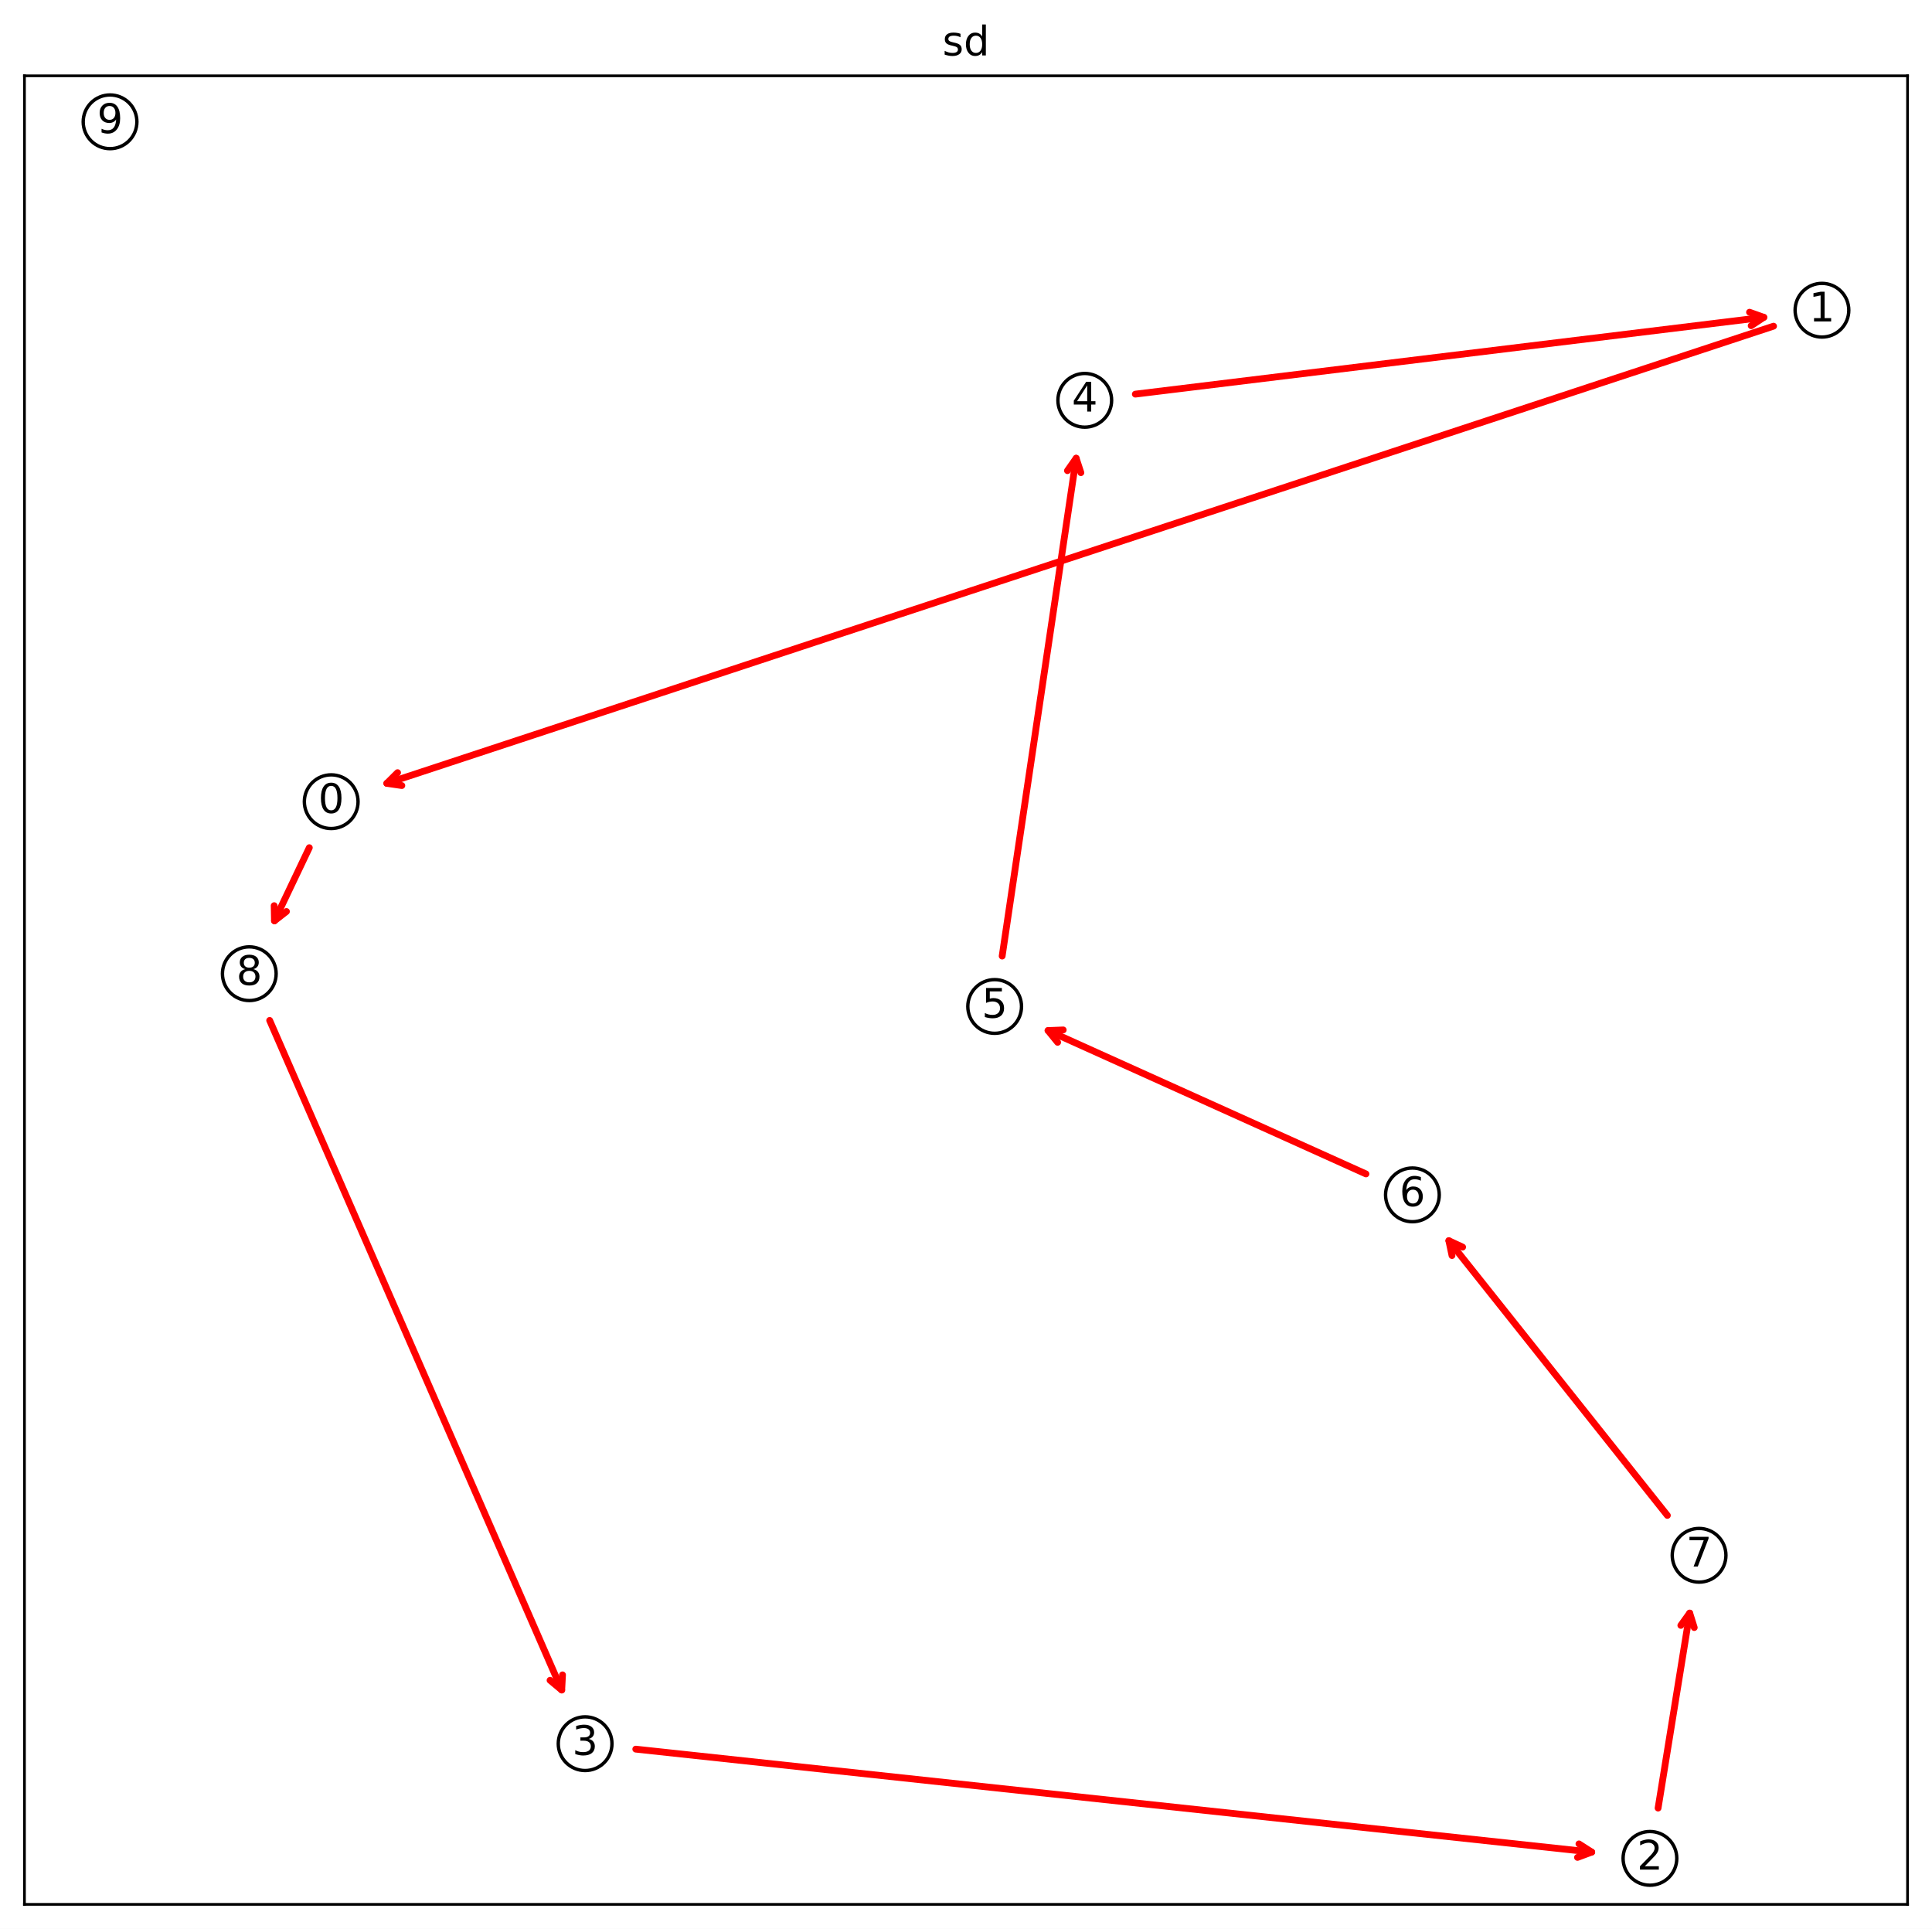
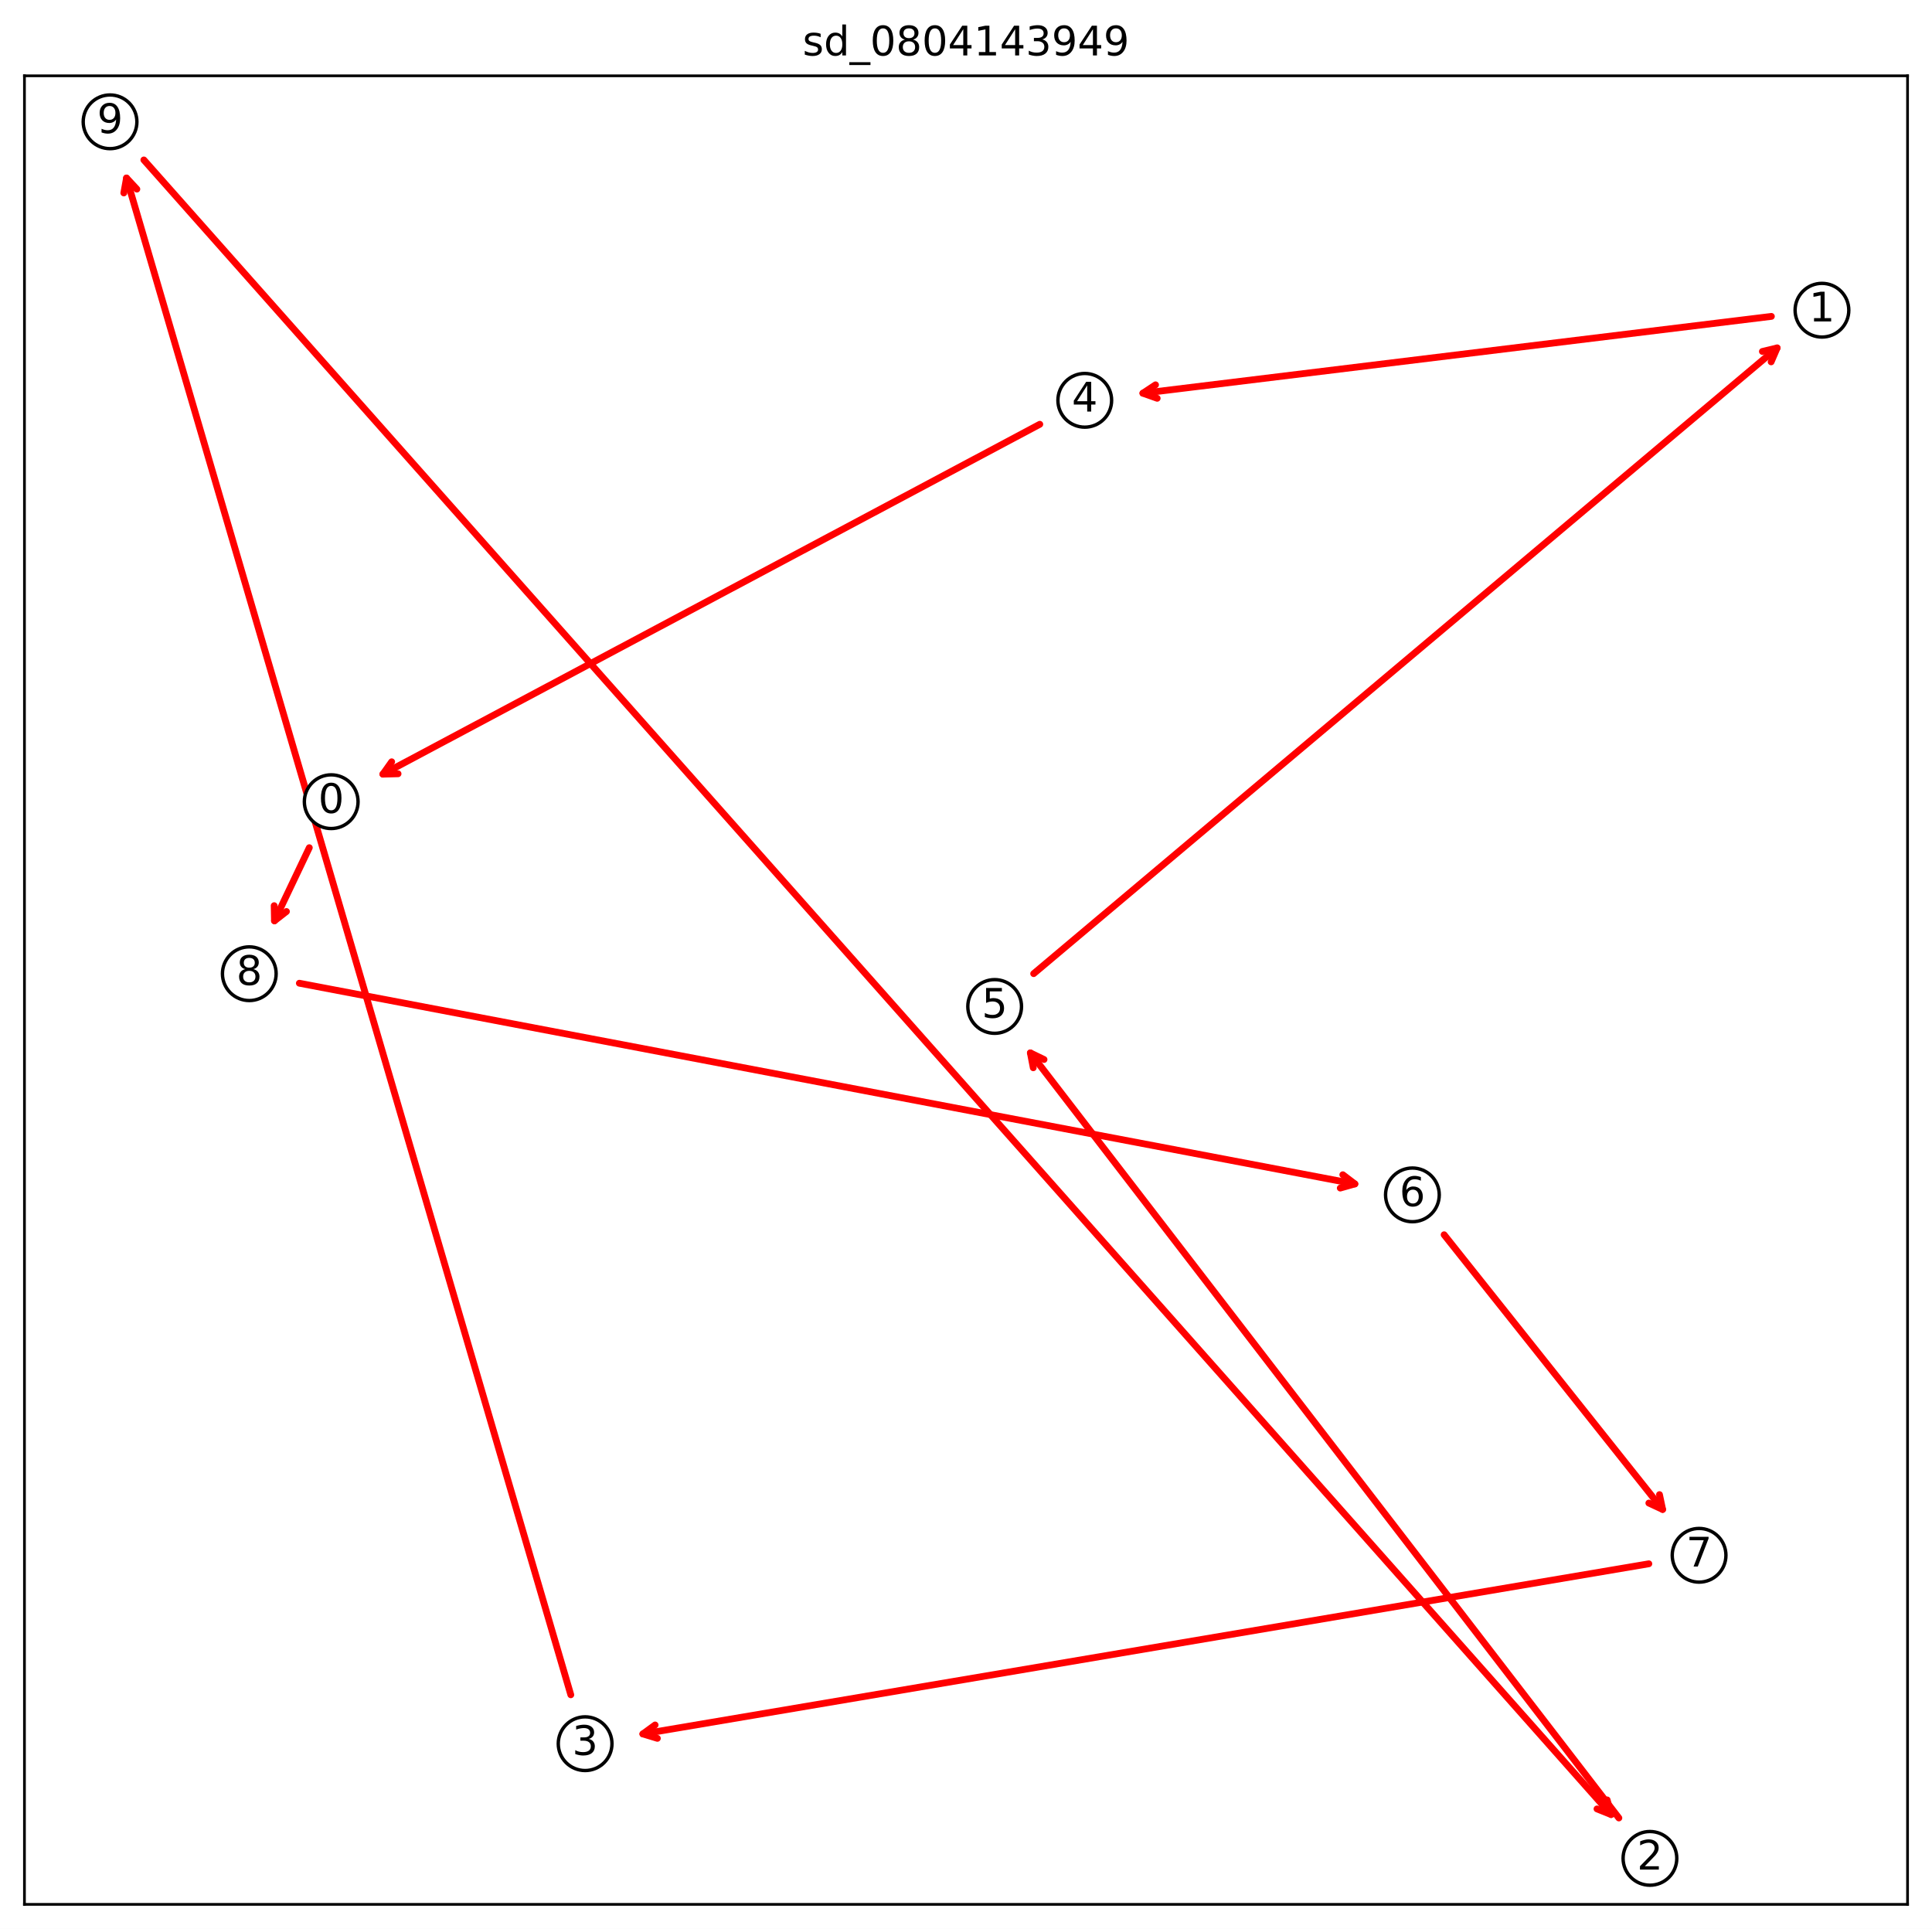
<svg xmlns="http://www.w3.org/2000/svg" xmlns:xlink="http://www.w3.org/1999/xlink" width="568.8pt" height="567.838pt" viewBox="0 0 568.8 567.838" version="1.1">
  <defs>
    <style type="text/css">*{stroke-linejoin: round; stroke-linecap: butt}</style>
  </defs>
  <g id="figure_1">
    <g id="patch_1">
      <path d="M 0 567.838  L 568.8 567.838  L 568.8 0  L 0 0  z " style="fill: #ffffff" />
    </g>
    <g id="axes_1">
      <g id="patch_2">
        <path d="M 7.2 560.638  L 561.6 560.638  L 561.6 22.318  L 7.2 22.318  z " style="fill: #ffffff" />
      </g>
      <g id="matplotlib.axis_1" />
      <g id="matplotlib.axis_2" />
      <g id="patch_3">
        <path d="M 91.062 249.555  Q 85.453 261.333 80.806 271.093  " style="fill: none; stroke: #ff0000; stroke-width: 2; stroke-linecap: round" />
        <path d="M 84.331 268.341  L 80.806 271.093  L 80.72 266.622  " style="fill: none; stroke: #ff0000; stroke-width: 2; stroke-linecap: round" />
      </g>
      <g id="patch_4">
-         <path d="M 79.392 300.404  Q 122.831 399.996 165.376 497.538  " style="fill: none; stroke: #ff0000; stroke-width: 2; stroke-linecap: round" />
-         <path d="M 165.61 493.072  L 165.376 497.538  L 161.944 494.671  " style="fill: none; stroke: #ff0000; stroke-width: 2; stroke-linecap: round" />
+         <path d="M 88.133 289.457  Q 244.61 319.21 398.891 348.545  " style="fill: none; stroke: #ff0000; stroke-width: 2; stroke-linecap: round" />
+         <path d="M 395.335 345.833  L 398.891 348.545  L 394.588 349.763  " style="fill: none; stroke: #ff0000; stroke-width: 2; stroke-linecap: round" />
      </g>
      <g id="patch_5">
-         <path d="M 187.176 514.94  Q 329.012 530.215 468.624 545.25  " style="fill: none; stroke: #ff0000; stroke-width: 2; stroke-linecap: round" />
-         <path d="M 464.861 542.833  L 468.624 545.25  L 464.433 546.81  " style="fill: none; stroke: #ff0000; stroke-width: 2; stroke-linecap: round" />
+         <path d="M 425.163 363.503  Q 458.026 404.816 489.496 444.379  " style="fill: none; stroke: #ff0000; stroke-width: 2; stroke-linecap: round" />
+         <path d="M 488.571 440.004  L 489.496 444.379  L 485.441 442.494  " style="fill: none; stroke: #ff0000; stroke-width: 2; stroke-linecap: round" />
      </g>
      <g id="patch_6">
-         <path d="M 488.16 532.291  Q 492.993 502.482 497.469 474.881  " style="fill: none; stroke: #ff0000; stroke-width: 2; stroke-linecap: round" />
-         <path d="M 494.855 478.509  L 497.469 474.881  L 498.803 479.149  " style="fill: none; stroke: #ff0000; stroke-width: 2; stroke-linecap: round" />
+         <path d="M 485.438 460.372  Q 336.247 485.603 189.261 510.461  " style="fill: none; stroke: #ff0000; stroke-width: 2; stroke-linecap: round" />
+         <path d="M 193.538 511.765  L 189.261 510.461  L 192.871 507.822  " style="fill: none; stroke: #ff0000; stroke-width: 2; stroke-linecap: round" />
      </g>
      <g id="patch_7">
-         <path d="M 490.891 446.132  Q 458.028 404.819 426.557 365.256  " style="fill: none; stroke: #ff0000; stroke-width: 2; stroke-linecap: round" />
-         <path d="M 427.482 369.632  L 426.557 365.256  L 430.613 367.142  " style="fill: none; stroke: #ff0000; stroke-width: 2; stroke-linecap: round" />
+         <path d="M 168.05 498.942  Q 102.334 274.6 37.246 52.404  " style="fill: none; stroke: #ff0000; stroke-width: 2; stroke-linecap: round" />
+         <path d="M 36.451 56.805  L 37.246 52.404  L 40.29 55.68  " style="fill: none; stroke: #ff0000; stroke-width: 2; stroke-linecap: round" />
      </g>
      <g id="patch_8">
-         <path d="M 402.153 345.599  Q 354.334 324.033 308.553 303.387  " style="fill: none; stroke: #ff0000; stroke-width: 2; stroke-linecap: round" />
-         <path d="M 311.377 306.855  L 308.553 303.387  L 313.021 303.208  " style="fill: none; stroke: #ff0000; stroke-width: 2; stroke-linecap: round" />
+         <path d="M 42.353 47.084  Q 259.08 291.479 474.324 534.201  " style="fill: none; stroke: #ff0000; stroke-width: 2; stroke-linecap: round" />
+         <path d="M 473.167 529.881  L 474.324 534.201  L 470.174 532.535  " style="fill: none; stroke: #ff0000; stroke-width: 2; stroke-linecap: round" />
      </g>
      <g id="patch_9">
-         <path d="M 295.046 281.464  Q 306.103 207.076 316.832 134.9  " style="fill: none; stroke: #ff0000; stroke-width: 2; stroke-linecap: round" />
-         <path d="M 314.266 138.562  L 316.832 134.9  L 318.222 139.151  " style="fill: none; stroke: #ff0000; stroke-width: 2; stroke-linecap: round" />
+         <path d="M 476.613 535.205  Q 389.299 421.697 303.348 309.961  " style="fill: none; stroke: #ff0000; stroke-width: 2; stroke-linecap: round" />
+         <path d="M 304.201 314.351  L 303.348 309.961  L 307.372 311.912  " style="fill: none; stroke: #ff0000; stroke-width: 2; stroke-linecap: round" />
      </g>
      <g id="patch_10">
-         <path d="M 334.252 116.032  Q 427.882 104.588 519.291 93.416  " style="fill: none; stroke: #ff0000; stroke-width: 2; stroke-linecap: round" />
-         <path d="M 515.078 91.916  L 519.291 93.416  L 515.564 95.887  " style="fill: none; stroke: #ff0000; stroke-width: 2; stroke-linecap: round" />
+         <path d="M 304.32 286.64  Q 414.622 193.812 523.212 102.424  " style="fill: none; stroke: #ff0000; stroke-width: 2; stroke-linecap: round" />
+         <path d="M 518.864 103.469  L 523.212 102.424  L 521.439 106.53  " style="fill: none; stroke: #ff0000; stroke-width: 2; stroke-linecap: round" />
      </g>
      <g id="patch_11">
-         <path d="M 522.152 96.022  Q 316.954 163.67 113.879 230.618  " style="fill: none; stroke: #ff0000; stroke-width: 2; stroke-linecap: round" />
-         <path d="M 118.304 231.265  L 113.879 230.618  L 117.052 227.466  " style="fill: none; stroke: #ff0000; stroke-width: 2; stroke-linecap: round" />
+         <path d="M 521.514 93.144  Q 427.885 104.588 336.475 115.76  " style="fill: none; stroke: #ff0000; stroke-width: 2; stroke-linecap: round" />
+         <path d="M 340.688 117.26  L 336.475 115.76  L 340.203 113.29  " style="fill: none; stroke: #ff0000; stroke-width: 2; stroke-linecap: round" />
      </g>
      <g id="patch_12">
+         <path d="M 306.127 124.903  Q 208.438 176.933 112.723 227.912  " style="fill: none; stroke: #ff0000; stroke-width: 2; stroke-linecap: round" />
+         <path d="M 117.193 227.796  L 112.723 227.912  L 115.313 224.266  " style="fill: none; stroke: #ff0000; stroke-width: 2; stroke-linecap: round" />
+       </g>
+       <g id="patch_13">
        <path d="M 7.2 560.638  L 7.2 22.318  " style="fill: none; stroke: #000000; stroke-width: 0.8; stroke-linejoin: miter; stroke-linecap: square" />
      </g>
-       <g id="patch_13">
+       <g id="patch_14">
        <path d="M 561.6 560.638  L 561.6 22.318  " style="fill: none; stroke: #000000; stroke-width: 0.8; stroke-linejoin: miter; stroke-linecap: square" />
      </g>
-       <g id="patch_14">
+       <g id="patch_15">
        <path d="M 7.2 560.638  L 561.6 560.638  " style="fill: none; stroke: #000000; stroke-width: 0.8; stroke-linejoin: miter; stroke-linecap: square" />
      </g>
-       <g id="patch_15">
+       <g id="patch_16">
        <path d="M 7.2 22.318  L 561.6 22.318  " style="fill: none; stroke: #000000; stroke-width: 0.8; stroke-linejoin: miter; stroke-linecap: square" />
      </g>
      <g id="PathCollection_1">
        <defs>
-           <path id="m304e640a51" d="M 0 7.906  C 2.097 7.906 4.108 7.073 5.59 5.59  C 7.073 4.108 7.906 2.097 7.906 0  C 7.906 -2.097 7.073 -4.108 5.59 -5.59  C 4.108 -7.073 2.097 -7.906 0 -7.906  C -2.097 -7.906 -4.108 -7.073 -5.59 -5.59  C -7.073 -4.108 -7.906 -2.097 -7.906 0  C -7.906 2.097 -7.073 4.108 -5.59 5.59  C -4.108 7.073 -2.097 7.906 0 7.906  z " style="stroke: #000000" />
+           <path id="m332ca2f144" d="M 0 7.906  C 2.097 7.906 4.108 7.073 5.59 5.59  C 7.073 4.108 7.906 2.097 7.906 0  C 7.906 -2.097 7.073 -4.108 5.59 -5.59  C 4.108 -7.073 2.097 -7.906 0 -7.906  C -2.097 -7.906 -4.108 -7.073 -5.59 -5.59  C -7.073 -4.108 -7.906 -2.097 -7.906 0  C -7.906 2.097 -7.073 4.108 -5.59 5.59  C -4.108 7.073 -2.097 7.906 0 7.906  z " style="stroke: #000000" />
        </defs>
-         <g clip-path="url(#p62810bb80d)">
-           <use xlink:href="#m304e640a51" x="97.51" y="236.014" style="fill: #ffffff; stroke: #000000" />
-           <use xlink:href="#m304e640a51" x="536.4" y="91.325" style="fill: #ffffff; stroke: #000000" />
-           <use xlink:href="#m304e640a51" x="485.759" y="547.095" style="fill: #ffffff; stroke: #000000" />
-           <use xlink:href="#m304e640a51" x="172.266" y="513.335" style="fill: #ffffff; stroke: #000000" />
-           <use xlink:href="#m304e640a51" x="319.367" y="117.851" style="fill: #ffffff; stroke: #000000" />
-           <use xlink:href="#m304e640a51" x="292.84" y="296.301" style="fill: #ffffff; stroke: #000000" />
-           <use xlink:href="#m304e640a51" x="415.826" y="351.765" style="fill: #ffffff; stroke: #000000" />
-           <use xlink:href="#m304e640a51" x="500.228" y="457.87" style="fill: #ffffff; stroke: #000000" />
-           <use xlink:href="#m304e640a51" x="73.395" y="286.655" style="fill: #ffffff; stroke: #000000" />
-           <use xlink:href="#m304e640a51" x="32.4" y="35.861" style="fill: #ffffff; stroke: #000000" />
+         <g clip-path="url(#p3631f7e28f)">
+           <use xlink:href="#m332ca2f144" x="97.51" y="236.014" style="fill: #ffffff; stroke: #000000" />
+           <use xlink:href="#m332ca2f144" x="536.4" y="91.325" style="fill: #ffffff; stroke: #000000" />
+           <use xlink:href="#m332ca2f144" x="485.759" y="547.095" style="fill: #ffffff; stroke: #000000" />
+           <use xlink:href="#m332ca2f144" x="172.266" y="513.335" style="fill: #ffffff; stroke: #000000" />
+           <use xlink:href="#m332ca2f144" x="319.367" y="117.851" style="fill: #ffffff; stroke: #000000" />
+           <use xlink:href="#m332ca2f144" x="292.84" y="296.301" style="fill: #ffffff; stroke: #000000" />
+           <use xlink:href="#m332ca2f144" x="415.826" y="351.765" style="fill: #ffffff; stroke: #000000" />
+           <use xlink:href="#m332ca2f144" x="500.228" y="457.87" style="fill: #ffffff; stroke: #000000" />
+           <use xlink:href="#m332ca2f144" x="73.395" y="286.655" style="fill: #ffffff; stroke: #000000" />
+           <use xlink:href="#m332ca2f144" x="32.4" y="35.861" style="fill: #ffffff; stroke: #000000" />
        </g>
      </g>
      <g id="text_1">
-         <g transform="translate(277.4653 16.31812) scale(0.12 -0.12)">
+         <g transform="translate(236.2903 16.31812) scale(0.12 -0.12)">
          <defs>
            <path id="DejaVuSans-73" d="M 2834 3397  L 2834 2853  Q 2591 2978 2328 3040  Q 2066 3103 1784 3103  Q 1356 3103 1142 2972  Q 928 2841 928 2578  Q 928 2378 1081 2264  Q 1234 2150 1697 2047  L 1894 2003  Q 2506 1872 2764 1633  Q 3022 1394 3022 966  Q 3022 478 2636 193  Q 2250 -91 1575 -91  Q 1294 -91 989 -36  Q 684 19 347 128  L 347 722  Q 666 556 975 473  Q 1284 391 1588 391  Q 1994 391 2212 530  Q 2431 669 2431 922  Q 2431 1156 2273 1281  Q 2116 1406 1581 1522  L 1381 1569  Q 847 1681 609 1914  Q 372 2147 372 2553  Q 372 3047 722 3315  Q 1072 3584 1716 3584  Q 2034 3584 2315 3537  Q 2597 3491 2834 3397  z " transform="scale(0.015625)" />
            <path id="DejaVuSans-64" d="M 2906 2969  L 2906 4863  L 3481 4863  L 3481 0  L 2906 0  L 2906 525  Q 2725 213 2448 61  Q 2172 -91 1784 -91  Q 1150 -91 751 415  Q 353 922 353 1747  Q 353 2572 751 3078  Q 1150 3584 1784 3584  Q 2172 3584 2448 3432  Q 2725 3281 2906 2969  z M 947 1747  Q 947 1113 1208 752  Q 1469 391 1925 391  Q 2381 391 2643 752  Q 2906 1113 2906 1747  Q 2906 2381 2643 2742  Q 2381 3103 1925 3103  Q 1469 3103 1208 2742  Q 947 2381 947 1747  z " transform="scale(0.015625)" />
+             <path id="DejaVuSans-5f" d="M 3263 -1063  L 3263 -1509  L -63 -1509  L -63 -1063  L 3263 -1063  z " transform="scale(0.015625)" />
+             <path id="DejaVuSans-30" d="M 2034 4250  Q 1547 4250 1301 3770  Q 1056 3291 1056 2328  Q 1056 1369 1301 889  Q 1547 409 2034 409  Q 2525 409 2770 889  Q 3016 1369 3016 2328  Q 3016 3291 2770 3770  Q 2525 4250 2034 4250  z M 2034 4750  Q 2819 4750 3233 4129  Q 3647 3509 3647 2328  Q 3647 1150 3233 529  Q 2819 -91 2034 -91  Q 1250 -91 836 529  Q 422 1150 422 2328  Q 422 3509 836 4129  Q 1250 4750 2034 4750  z " transform="scale(0.015625)" />
+             <path id="DejaVuSans-38" d="M 2034 2216  Q 1584 2216 1326 1975  Q 1069 1734 1069 1313  Q 1069 891 1326 650  Q 1584 409 2034 409  Q 2484 409 2743 651  Q 3003 894 3003 1313  Q 3003 1734 2745 1975  Q 2488 2216 2034 2216  z M 1403 2484  Q 997 2584 770 2862  Q 544 3141 544 3541  Q 544 4100 942 4425  Q 1341 4750 2034 4750  Q 2731 4750 3128 4425  Q 3525 4100 3525 3541  Q 3525 3141 3298 2862  Q 3072 2584 2669 2484  Q 3125 2378 3379 2068  Q 3634 1759 3634 1313  Q 3634 634 3220 271  Q 2806 -91 2034 -91  Q 1263 -91 848 271  Q 434 634 434 1313  Q 434 1759 690 2068  Q 947 2378 1403 2484  z M 1172 3481  Q 1172 3119 1398 2916  Q 1625 2713 2034 2713  Q 2441 2713 2670 2916  Q 2900 3119 2900 3481  Q 2900 3844 2670 4047  Q 2441 4250 2034 4250  Q 1625 4250 1398 4047  Q 1172 3844 1172 3481  z " transform="scale(0.015625)" />
+             <path id="DejaVuSans-34" d="M 2419 4116  L 825 1625  L 2419 1625  L 2419 4116  z M 2253 4666  L 3047 4666  L 3047 1625  L 3713 1625  L 3713 1100  L 3047 1100  L 3047 0  L 2419 0  L 2419 1100  L 313 1100  L 313 1709  L 2253 4666  z " transform="scale(0.015625)" />
+             <path id="DejaVuSans-31" d="M 794 531  L 1825 531  L 1825 4091  L 703 3866  L 703 4441  L 1819 4666  L 2450 4666  L 2450 531  L 3481 531  L 3481 0  L 794 0  L 794 531  z " transform="scale(0.015625)" />
+             <path id="DejaVuSans-33" d="M 2597 2516  Q 3050 2419 3304 2112  Q 3559 1806 3559 1356  Q 3559 666 3084 287  Q 2609 -91 1734 -91  Q 1441 -91 1130 -33  Q 819 25 488 141  L 488 750  Q 750 597 1062 519  Q 1375 441 1716 441  Q 2309 441 2620 675  Q 2931 909 2931 1356  Q 2931 1769 2642 2001  Q 2353 2234 1838 2234  L 1294 2234  L 1294 2753  L 1863 2753  Q 2328 2753 2575 2939  Q 2822 3125 2822 3475  Q 2822 3834 2567 4026  Q 2313 4219 1838 4219  Q 1578 4219 1281 4162  Q 984 4106 628 3988  L 628 4550  Q 988 4650 1302 4700  Q 1616 4750 1894 4750  Q 2613 4750 3031 4423  Q 3450 4097 3450 3541  Q 3450 3153 3228 2886  Q 3006 2619 2597 2516  z " transform="scale(0.015625)" />
+             <path id="DejaVuSans-39" d="M 703 97  L 703 672  Q 941 559 1184 500  Q 1428 441 1663 441  Q 2288 441 2617 861  Q 2947 1281 2994 2138  Q 2813 1869 2534 1725  Q 2256 1581 1919 1581  Q 1219 1581 811 2004  Q 403 2428 403 3163  Q 403 3881 828 4315  Q 1253 4750 1959 4750  Q 2769 4750 3195 4129  Q 3622 3509 3622 2328  Q 3622 1225 3098 567  Q 2575 -91 1691 -91  Q 1453 -91 1209 -44  Q 966 3 703 97  z M 1959 2075  Q 2384 2075 2632 2365  Q 2881 2656 2881 3163  Q 2881 3666 2632 3958  Q 2384 4250 1959 4250  Q 1534 4250 1286 3958  Q 1038 3666 1038 3163  Q 1038 2656 1286 2365  Q 1534 2075 1959 2075  z " transform="scale(0.015625)" />
          </defs>
          <use xlink:href="#DejaVuSans-73" />
          <use xlink:href="#DejaVuSans-64" transform="translate(52.09961 0)" />
+           <use xlink:href="#DejaVuSans-5f" transform="translate(115.5762 0)" />
+           <use xlink:href="#DejaVuSans-30" transform="translate(165.5762 0)" />
+           <use xlink:href="#DejaVuSans-38" transform="translate(229.1992 0)" />
+           <use xlink:href="#DejaVuSans-30" transform="translate(292.8223 0)" />
+           <use xlink:href="#DejaVuSans-34" transform="translate(356.4453 0)" />
+           <use xlink:href="#DejaVuSans-31" transform="translate(420.0684 0)" />
+           <use xlink:href="#DejaVuSans-34" transform="translate(483.6914 0)" />
+           <use xlink:href="#DejaVuSans-33" transform="translate(547.3145 0)" />
+           <use xlink:href="#DejaVuSans-39" transform="translate(610.9375 0)" />
+           <use xlink:href="#DejaVuSans-34" transform="translate(674.5605 0)" />
+           <use xlink:href="#DejaVuSans-39" transform="translate(738.1836 0)" />
        </g>
      </g>
      <g id="text_2">
        <g transform="translate(93.69255 239.3253) scale(0.12 -0.12)">
-           <defs>
-             <path id="DejaVuSans-30" d="M 2034 4250  Q 1547 4250 1301 3770  Q 1056 3291 1056 2328  Q 1056 1369 1301 889  Q 1547 409 2034 409  Q 2525 409 2770 889  Q 3016 1369 3016 2328  Q 3016 3291 2770 3770  Q 2525 4250 2034 4250  z M 2034 4750  Q 2819 4750 3233 4129  Q 3647 3509 3647 2328  Q 3647 1150 3233 529  Q 2819 -91 2034 -91  Q 1250 -91 836 529  Q 422 1150 422 2328  Q 422 3509 836 4129  Q 1250 4750 2034 4750  z " transform="scale(0.015625)" />
-           </defs>
          <use xlink:href="#DejaVuSans-30" />
        </g>
      </g>
      <g id="text_3">
        <g transform="translate(532.5825 94.63626) scale(0.12 -0.12)">
-           <defs>
-             <path id="DejaVuSans-31" d="M 794 531  L 1825 531  L 1825 4091  L 703 3866  L 703 4441  L 1819 4666  L 2450 4666  L 2450 531  L 3481 531  L 3481 0  L 794 0  L 794 531  z " transform="scale(0.015625)" />
-           </defs>
          <use xlink:href="#DejaVuSans-31" />
        </g>
      </g>
      <g id="text_4">
        <g transform="translate(481.9414 550.4066) scale(0.12 -0.12)">
          <defs>
            <path id="DejaVuSans-32" d="M 1228 531  L 3431 531  L 3431 0  L 469 0  L 469 531  Q 828 903 1448 1529  Q 2069 2156 2228 2338  Q 2531 2678 2651 2914  Q 2772 3150 2772 3378  Q 2772 3750 2511 3984  Q 2250 4219 1831 4219  Q 1534 4219 1204 4116  Q 875 4013 500 3803  L 500 4441  Q 881 4594 1212 4672  Q 1544 4750 1819 4750  Q 2544 4750 2975 4387  Q 3406 4025 3406 3419  Q 3406 3131 3298 2873  Q 3191 2616 2906 2266  Q 2828 2175 2409 1742  Q 1991 1309 1228 531  z " transform="scale(0.015625)" />
          </defs>
          <use xlink:href="#DejaVuSans-32" />
        </g>
      </g>
      <g id="text_5">
        <g transform="translate(168.4485 516.6458) scale(0.12 -0.12)">
-           <defs>
-             <path id="DejaVuSans-33" d="M 2597 2516  Q 3050 2419 3304 2112  Q 3559 1806 3559 1356  Q 3559 666 3084 287  Q 2609 -91 1734 -91  Q 1441 -91 1130 -33  Q 819 25 488 141  L 488 750  Q 750 597 1062 519  Q 1375 441 1716 441  Q 2309 441 2620 675  Q 2931 909 2931 1356  Q 2931 1769 2642 2001  Q 2353 2234 1838 2234  L 1294 2234  L 1294 2753  L 1863 2753  Q 2328 2753 2575 2939  Q 2822 3125 2822 3475  Q 2822 3834 2567 4026  Q 2313 4219 1838 4219  Q 1578 4219 1281 4162  Q 984 4106 628 3988  L 628 4550  Q 988 4650 1302 4700  Q 1616 4750 1894 4750  Q 2613 4750 3031 4423  Q 3450 4097 3450 3541  Q 3450 3153 3228 2886  Q 3006 2619 2597 2516  z " transform="scale(0.015625)" />
-           </defs>
          <use xlink:href="#DejaVuSans-33" />
        </g>
      </g>
      <g id="text_6">
        <g transform="translate(315.549 121.1626) scale(0.12 -0.12)">
-           <defs>
-             <path id="DejaVuSans-34" d="M 2419 4116  L 825 1625  L 2419 1625  L 2419 4116  z M 2253 4666  L 3047 4666  L 3047 1625  L 3713 1625  L 3713 1100  L 3047 1100  L 3047 0  L 2419 0  L 2419 1100  L 313 1100  L 313 1709  L 2253 4666  z " transform="scale(0.015625)" />
-           </defs>
          <use xlink:href="#DejaVuSans-34" />
        </g>
      </g>
      <g id="text_7">
        <g transform="translate(289.0227 299.6123) scale(0.12 -0.12)">
          <defs>
            <path id="DejaVuSans-35" d="M 691 4666  L 3169 4666  L 3169 4134  L 1269 4134  L 1269 2991  Q 1406 3038 1543 3061  Q 1681 3084 1819 3084  Q 2600 3084 3056 2656  Q 3513 2228 3513 1497  Q 3513 744 3044 326  Q 2575 -91 1722 -91  Q 1428 -91 1123 -41  Q 819 9 494 109  L 494 744  Q 775 591 1075 516  Q 1375 441 1709 441  Q 2250 441 2565 725  Q 2881 1009 2881 1497  Q 2881 1984 2565 2268  Q 2250 2553 1709 2553  Q 1456 2553 1204 2497  Q 953 2441 691 2322  L 691 4666  z " transform="scale(0.015625)" />
          </defs>
          <use xlink:href="#DejaVuSans-35" />
        </g>
      </g>
      <g id="text_8">
        <g transform="translate(412.0083 355.0765) scale(0.12 -0.12)">
          <defs>
            <path id="DejaVuSans-36" d="M 2113 2584  Q 1688 2584 1439 2293  Q 1191 2003 1191 1497  Q 1191 994 1439 701  Q 1688 409 2113 409  Q 2538 409 2786 701  Q 3034 994 3034 1497  Q 3034 2003 2786 2293  Q 2538 2584 2113 2584  z M 3366 4563  L 3366 3988  Q 3128 4100 2886 4159  Q 2644 4219 2406 4219  Q 1781 4219 1451 3797  Q 1122 3375 1075 2522  Q 1259 2794 1537 2939  Q 1816 3084 2150 3084  Q 2853 3084 3261 2657  Q 3669 2231 3669 1497  Q 3669 778 3244 343  Q 2819 -91 2113 -91  Q 1303 -91 875 529  Q 447 1150 447 2328  Q 447 3434 972 4092  Q 1497 4750 2381 4750  Q 2619 4750 2861 4703  Q 3103 4656 3366 4563  z " transform="scale(0.015625)" />
          </defs>
          <use xlink:href="#DejaVuSans-36" />
        </g>
      </g>
      <g id="text_9">
        <g transform="translate(496.4103 461.1817) scale(0.12 -0.12)">
          <defs>
            <path id="DejaVuSans-37" d="M 525 4666  L 3525 4666  L 3525 4397  L 1831 0  L 1172 0  L 2766 4134  L 525 4134  L 525 4666  z " transform="scale(0.015625)" />
          </defs>
          <use xlink:href="#DejaVuSans-37" />
        </g>
      </g>
      <g id="text_10">
        <g transform="translate(69.57771 289.9664) scale(0.12 -0.12)">
-           <defs>
-             <path id="DejaVuSans-38" d="M 2034 2216  Q 1584 2216 1326 1975  Q 1069 1734 1069 1313  Q 1069 891 1326 650  Q 1584 409 2034 409  Q 2484 409 2743 651  Q 3003 894 3003 1313  Q 3003 1734 2745 1975  Q 2488 2216 2034 2216  z M 1403 2484  Q 997 2584 770 2862  Q 544 3141 544 3541  Q 544 4100 942 4425  Q 1341 4750 2034 4750  Q 2731 4750 3128 4425  Q 3525 4100 3525 3541  Q 3525 3141 3298 2862  Q 3072 2584 2669 2484  Q 3125 2378 3379 2068  Q 3634 1759 3634 1313  Q 3634 634 3220 271  Q 2806 -91 2034 -91  Q 1263 -91 848 271  Q 434 634 434 1313  Q 434 1759 690 2068  Q 947 2378 1403 2484  z M 1172 3481  Q 1172 3119 1398 2916  Q 1625 2713 2034 2713  Q 2441 2713 2670 2916  Q 2900 3119 2900 3481  Q 2900 3844 2670 4047  Q 2441 4250 2034 4250  Q 1625 4250 1398 4047  Q 1172 3844 1172 3481  z " transform="scale(0.015625)" />
-           </defs>
          <use xlink:href="#DejaVuSans-38" />
        </g>
      </g>
      <g id="text_11">
        <g transform="translate(28.5825 39.17215) scale(0.12 -0.12)">
-           <defs>
-             <path id="DejaVuSans-39" d="M 703 97  L 703 672  Q 941 559 1184 500  Q 1428 441 1663 441  Q 2288 441 2617 861  Q 2947 1281 2994 2138  Q 2813 1869 2534 1725  Q 2256 1581 1919 1581  Q 1219 1581 811 2004  Q 403 2428 403 3163  Q 403 3881 828 4315  Q 1253 4750 1959 4750  Q 2769 4750 3195 4129  Q 3622 3509 3622 2328  Q 3622 1225 3098 567  Q 2575 -91 1691 -91  Q 1453 -91 1209 -44  Q 966 3 703 97  z M 1959 2075  Q 2384 2075 2632 2365  Q 2881 2656 2881 3163  Q 2881 3666 2632 3958  Q 2384 4250 1959 4250  Q 1534 4250 1286 3958  Q 1038 3666 1038 3163  Q 1038 2656 1286 2365  Q 1534 2075 1959 2075  z " transform="scale(0.015625)" />
-           </defs>
          <use xlink:href="#DejaVuSans-39" />
        </g>
      </g>
    </g>
  </g>
  <defs>
-     <clipPath id="p62810bb80d">
+     <clipPath id="p3631f7e28f">
      <rect x="7.2" y="22.318" width="554.4" height="538.32" />
    </clipPath>
  </defs>
</svg>
